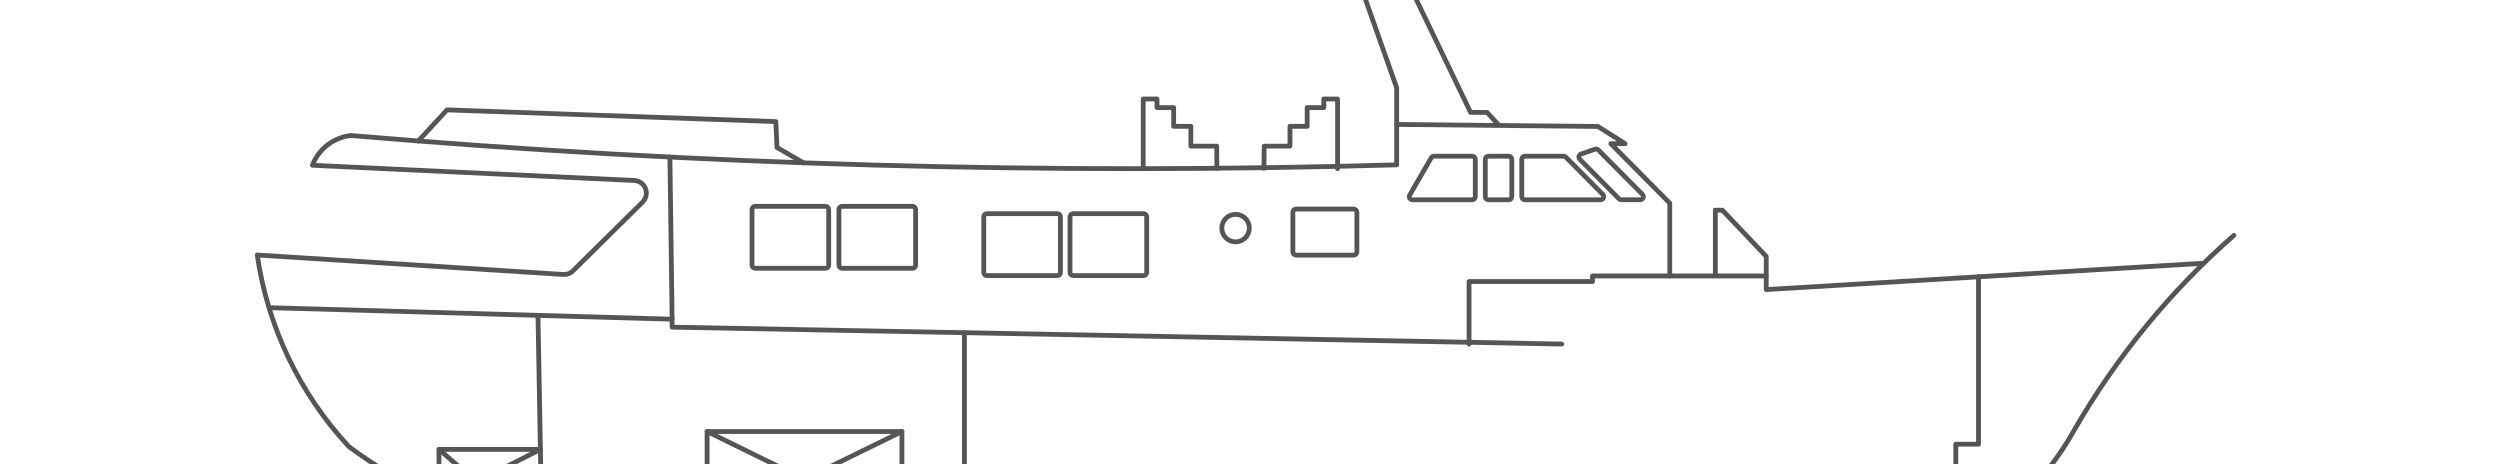
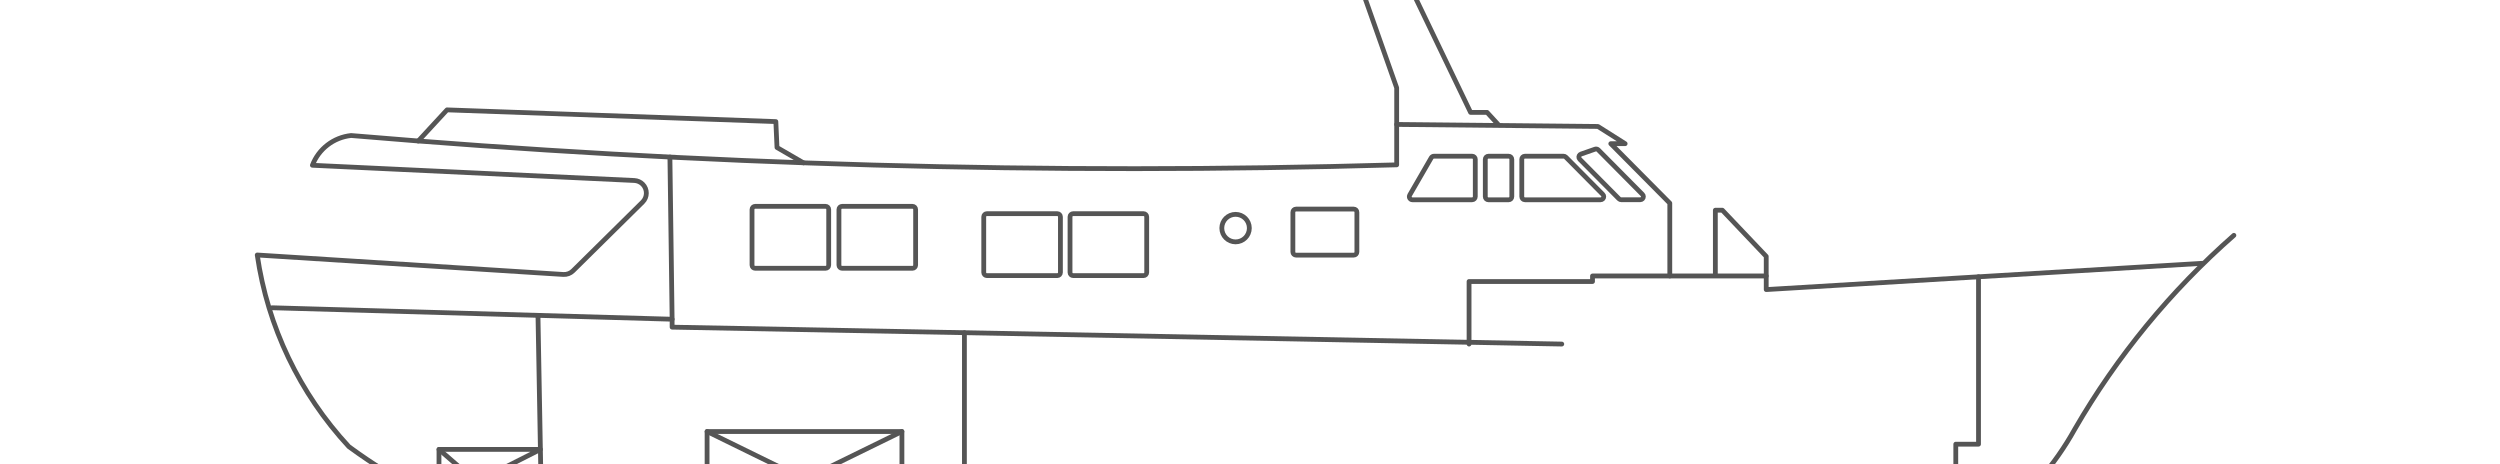
<svg xmlns="http://www.w3.org/2000/svg" version="1.1" id="TankObjects" x="0px" y="0px" width="100%" height="480px" viewBox="-80 60 780.89 144.71" xml:space="preserve">
  <g id="LWPOLYLINE">
    <polyline style="fill: none; stroke: #555; stroke-linecap: round;stroke-linejoin: round; stroke-width: 1.5px" points="356.27 98.87 419.12 99.5 427.62 104.88 423.14 104.88 441.57 123.46 441.57 146.2" />
  </g>
  <g id="LWPOLYLINE-2" data-name="LWPOLYLINE">
    <polyline style="fill: none; stroke: #555; stroke-linecap: round;stroke-linejoin: round; stroke-width: 1.5px" points="455.8 146.2 455.8 125.66 457.99 125.66 471.69 140.08 471.69 146.2 417.43 146.2 417.43 147.93 378.87 147.93 378.87 167.47" />
  </g>
  <g id="LWPOLYLINE-3" data-name="LWPOLYLINE">
    <polyline style="fill: none; stroke: #555; stroke-linecap: round;stroke-linejoin: round; stroke-width: 1.5px" points="407.83 167.47 129.94 162.19 129.94 159.71 4.98 156.13" />
  </g>
  <g id="LWPOLYLINE-4" data-name="LWPOLYLINE">
    <line style="fill: none; stroke: #555; stroke-linecap: round;stroke-linejoin: round; stroke-width: 1.5px" x1="129.94" y1="159.71" x2="129.25" y2="109.07" />
  </g>
  <g id="LWPOLYLINE-5" data-name="LWPOLYLINE">
    <polyline style="fill: none; stroke: #555; stroke-linecap: round;stroke-linejoin: round; stroke-width: 1.5px" points="471.69 146.2 471.69 150.45 608.06 142.24" />
  </g>
  <g id="LWPOLYLINE-6" data-name="LWPOLYLINE">
    <polyline style="fill: none; stroke: #555; stroke-linecap: round;stroke-linejoin: round; stroke-width: 1.5px" points="57.12 216.41 78.93 250.2 409.8 242.35" />
  </g>
  <g id="LWPOLYLINE-7" data-name="LWPOLYLINE">
    <rect style="fill: none; stroke: #555; stroke-linecap: round;stroke-linejoin: round; stroke-width: 1.5px" x="140.86" y="194.79" width="60.86" height="29.81" />
  </g>
  <g id="LWPOLYLINE-8" data-name="LWPOLYLINE">
    <polyline style="fill: none; stroke: #555; stroke-linecap: round;stroke-linejoin: round; stroke-width: 1.5px" points="538 146.45 538 198.74 530.9 198.74 530.9 230.69" />
  </g>
  <g id="CIRCLE">
    <circle style="fill: none; stroke: #555; stroke-linecap: round;stroke-linejoin: round; stroke-width: 1.5px" cx="511.45" cy="224.43" r="5.88" />
  </g>
  <g id="LWPOLYLINE-9" data-name="LWPOLYLINE">
    <polyline style="fill: none; stroke: #555; stroke-linecap: round;stroke-linejoin: round; stroke-width: 1.5px" points="409.65 242.36 409.65 225.02 324.41 225.02 324.41 242.53" />
  </g>
  <g id="LWPOLYLINE-10" data-name="LWPOLYLINE">
    <polyline style="fill: none; stroke: #555; stroke-linecap: round;stroke-linejoin: round; stroke-width: 1.5px" points="324.41 225.02 303.79 225.02 303.79 242.21" />
  </g>
  <g id="LWPOLYLINE-11" data-name="LWPOLYLINE">
    <line style="fill: none; stroke: #555; stroke-linecap: round;stroke-linejoin: round; stroke-width: 1.5px" x1="201.71" y1="194.79" x2="140.86" y2="224.6" />
  </g>
  <g id="LWPOLYLINE-12" data-name="LWPOLYLINE">
    <polyline style="fill: none; stroke: #555; stroke-linecap: round;stroke-linejoin: round; stroke-width: 1.5px" points="161.42 224.6 201.71 238.5 201.71 224.6 161.42 224.6 161.42 236.08 201.71 224.6 140.86 194.79" />
  </g>
  <g id="LWPOLYLINE-13" data-name="LWPOLYLINE">
    <polygon style="fill: none; stroke: #555; stroke-linecap: round;stroke-linejoin: round; stroke-width: 1.5px" points="57.12 216.41 57.12 200.38 88.8 200.38 57.12 216.41" />
  </g>
  <g id="LWPOLYLINE-14" data-name="LWPOLYLINE">
    <polyline style="fill: none; stroke: #555; stroke-linecap: round;stroke-linejoin: round; stroke-width: 1.5px" points="57.12 200.38 89.3 228.28 88.04 158.51" />
  </g>
  <g id="LWPOLYLINE-15" data-name="LWPOLYLINE">
    <polyline style="fill: none; stroke: #555; stroke-linecap: round;stroke-linejoin: round; stroke-width: 1.5px" points="254 222.7 221.24 239.48 221.24 163.93" />
  </g>
  <g id="LWPOLYLINE-16" data-name="LWPOLYLINE">
    <polygon style="fill: none; stroke: #555; stroke-linecap: round;stroke-linejoin: round; stroke-width: 1.5px" points="221.24 222.7 254 240.84 254 222.7 221.24 222.7" />
  </g>
  <g id="LWPOLYLINE-17" data-name="LWPOLYLINE">
    <line style="fill: none; stroke: #555; stroke-linecap: round;stroke-linejoin: round; stroke-width: 1.5px" x1="263.15" y1="240.84" x2="293.34" y2="224.15" />
  </g>
  <g id="LWPOLYLINE-18" data-name="LWPOLYLINE">
    <polyline style="fill: none; stroke: #555; stroke-linecap: round;stroke-linejoin: round; stroke-width: 1.5px" points="263.15 224.15 293.34 241.99 293.34 224.15 263.15 224.15 263.15 241.15" />
  </g>
  <g id="LWPOLYLINE-19" data-name="LWPOLYLINE">
    <polyline style="fill: none; stroke: #555; stroke-linecap: round;stroke-linejoin: round; stroke-width: 1.5px" points="303.79 225.02 324.41 242.53 409.65 225.02" />
  </g>
  <g id="LWPOLYLINE-20" data-name="LWPOLYLINE">
    <polyline style="fill: none; stroke: #555; stroke-linecap: round;stroke-linejoin: round; stroke-width: 1.5px" points="410.07 242.35 324.41 225.02 303.79 241.99" />
  </g>
  <g id="LWPOLYLINE-21" data-name="LWPOLYLINE">
    <polyline style="fill: none; stroke: #555; stroke-linecap: round;stroke-linejoin: round; stroke-width: 1.5px" points="466.32 218.97 418.35 242.2 418.35 218.97 466.32 218.97 466.32 240.89 418.35 218.97" />
  </g>
  <g id="LWPOLYLINE-22" data-name="LWPOLYLINE">
    <path style="fill: none; stroke: #555; stroke-linecap: round;stroke-linejoin: round; stroke-width: 1.5px" d="M617.77,133.51c-19.74,17.33-36.52,37.76-49.68,60.5-12.55,22.63-33.99,38.97-59.13,45.08-124.63,6.19-249.53,4.55-373.95-4.89-38.14,0-75.28-12.14-106.04-34.69C13.58,182.91,3.6,162.04,.35,139.65l95.6,6.08c1.12,.07,2.22-.34,3.02-1.13l21.75-21.48c1.55-1.53,1.56-4.02,.04-5.57-.69-.7-1.63-1.12-2.62-1.17l-100.56-4.76c1.96-5.12,6.63-8.71,12.08-9.29,108.61,9.24,217.65,12.3,326.6,9.16v-24.06l-15.46-43.8,5.63-5.63L330.73,1.03l-2.38-.68h5.44l45.55,94.75h5.15l3.45,3.76" />
  </g>
  <g id="LWPOLYLINE-23" data-name="LWPOLYLINE">
    <polyline style="fill: none; stroke: #555; stroke-linecap: round;stroke-linejoin: round; stroke-width: 1.5px" points="50.64 104.05 59.63 94.32 162.34 97.98 162.7 106.07 170.97 110.87" />
  </g>
-   <g id="LWPOLYLINE-24" data-name="LWPOLYLINE">
-     <polyline style="fill: none; stroke: #555; stroke-linecap: round;stroke-linejoin: round; stroke-width: 1.5px" points="277.09 112.69 277.09 90.93 281.39 90.93 281.39 93.6 286.6 93.6 286.6 99.47 291.97 99.47 291.97 105.65 300.03 105.65 300.1 112.57" />
-   </g>
-   <g id="LWPOLYLINE-25" data-name="LWPOLYLINE">
-     <polyline style="fill: none; stroke: #555; stroke-linecap: round;stroke-linejoin: round; stroke-width: 1.5px" points="337.8 112.69 337.8 90.93 333.5 90.93 333.5 93.6 328.3 93.6 328.3 99.47 322.93 99.47 322.93 105.65 314.87 105.65 314.8 112.57" />
-   </g>
  <g id="LWPOLYLINE-26" data-name="LWPOLYLINE">
    <rect style="fill: none; stroke: #555; stroke-linecap: round;stroke-linejoin: round; stroke-width: 1.5px" x="154.9" y="124.45" width="23.95" height="19.35" rx=".98" ry=".98" />
  </g>
  <g id="LWPOLYLINE-27" data-name="LWPOLYLINE">
    <rect style="fill: none; stroke: #555; stroke-linecap: round;stroke-linejoin: round; stroke-width: 1.5px" x="182.05" y="124.45" width="23.95" height="19.35" rx=".98" ry=".98" />
  </g>
  <g id="LWPOLYLINE-28" data-name="LWPOLYLINE">
    <rect style="fill: none; stroke: #555; stroke-linecap: round;stroke-linejoin: round; stroke-width: 1.5px" x="227.28" y="126.74" width="23.95" height="19.35" rx=".98" ry=".98" />
  </g>
  <g id="LWPOLYLINE-29" data-name="LWPOLYLINE">
    <rect style="fill: none; stroke: #555; stroke-linecap: round;stroke-linejoin: round; stroke-width: 1.5px" x="254.23" y="126.74" width="23.95" height="19.35" rx=".98" ry=".98" />
  </g>
  <g id="LWPOLYLINE-30" data-name="LWPOLYLINE">
    <rect style="fill: none; stroke: #555; stroke-linecap: round;stroke-linejoin: round; stroke-width: 1.5px" x="323.84" y="125.31" width="19.99" height="14.38" rx=".98" ry=".98" />
  </g>
  <g id="CIRCLE-2" data-name="CIRCLE">
    <circle style="fill: none; stroke: #555; stroke-linecap: round;stroke-linejoin: round; stroke-width: 1.5px" cx="305.94" cy="131.25" r="4.3" />
  </g>
  <g id="LWPOLYLINE-31" data-name="LWPOLYLINE">
    <path style="fill: none; stroke: #555; stroke-linecap: round;stroke-linejoin: round; stroke-width: 1.5px" d="M380.81,109.77v11.65c0,.54-.44,.98-.98,.98h-18.65c-.17,0-.34-.05-.49-.13-.47-.27-.63-.87-.36-1.34l6.73-11.65c.18-.3,.5-.49,.85-.49h11.93c.54,0,.98,.44,.98,.98Z" />
  </g>
  <g id="LWPOLYLINE-32" data-name="LWPOLYLINE">
    <rect style="fill: none; stroke: #555; stroke-linecap: round;stroke-linejoin: round; stroke-width: 1.5px" x="383.94" y="108.79" width="8.28" height="13.62" rx=".98" ry=".98" />
  </g>
  <g id="LWPOLYLINE-33" data-name="LWPOLYLINE">
    <path style="fill: none; stroke: #555; stroke-linecap: round;stroke-linejoin: round; stroke-width: 1.5px" d="M395.34,109.77v11.65c0,.54,.44,.98,.98,.98h23.64c.54,0,.98-.44,.98-.98,0-.26-.1-.51-.29-.69l-11.55-11.65c-.18-.19-.44-.29-.7-.29h-12.09c-.54,0-.98,.44-.98,.98Z" />
  </g>
  <g id="LWPOLYLINE-34" data-name="LWPOLYLINE">
    <path style="fill: none; stroke: #555; stroke-linecap: round;stroke-linejoin: round; stroke-width: 1.5px" d="M433.03,120.73l-13.78-13.9c-.27-.27-.67-.36-1.02-.24l-4.41,1.54c-.51,.18-.78,.74-.6,1.25,.05,.14,.13,.26,.23,.37l12.25,12.35c.18,.19,.44,.29,.7,.29h5.94c.54,0,.98-.44,.98-.98,0-.26-.1-.51-.29-.69Z" />
  </g>
</svg>
